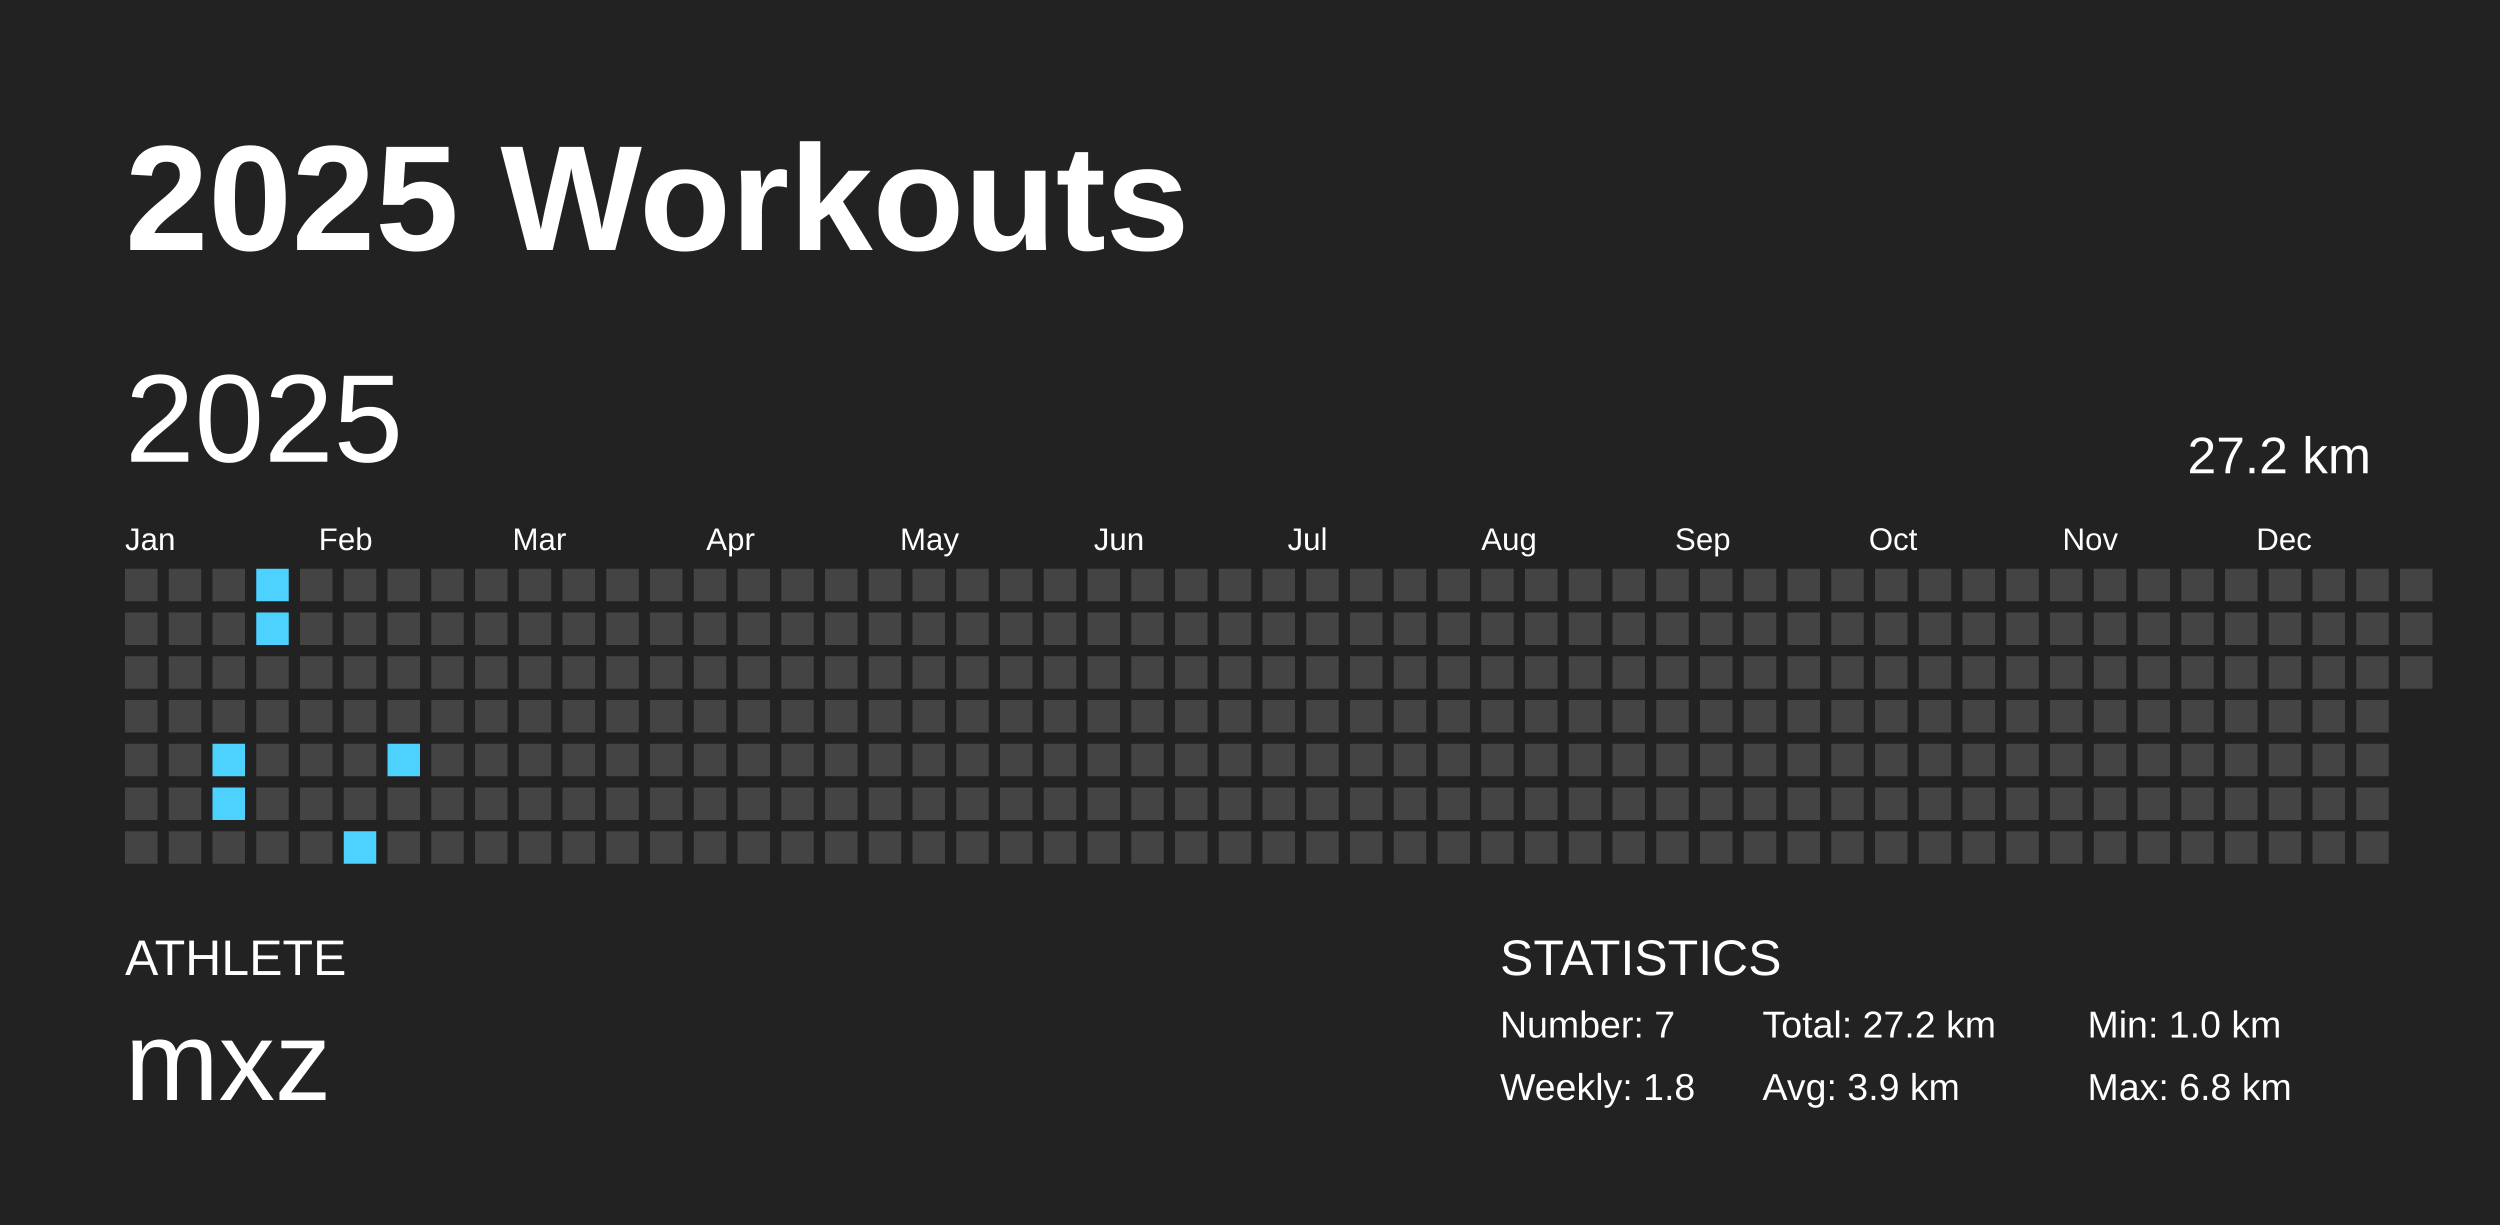
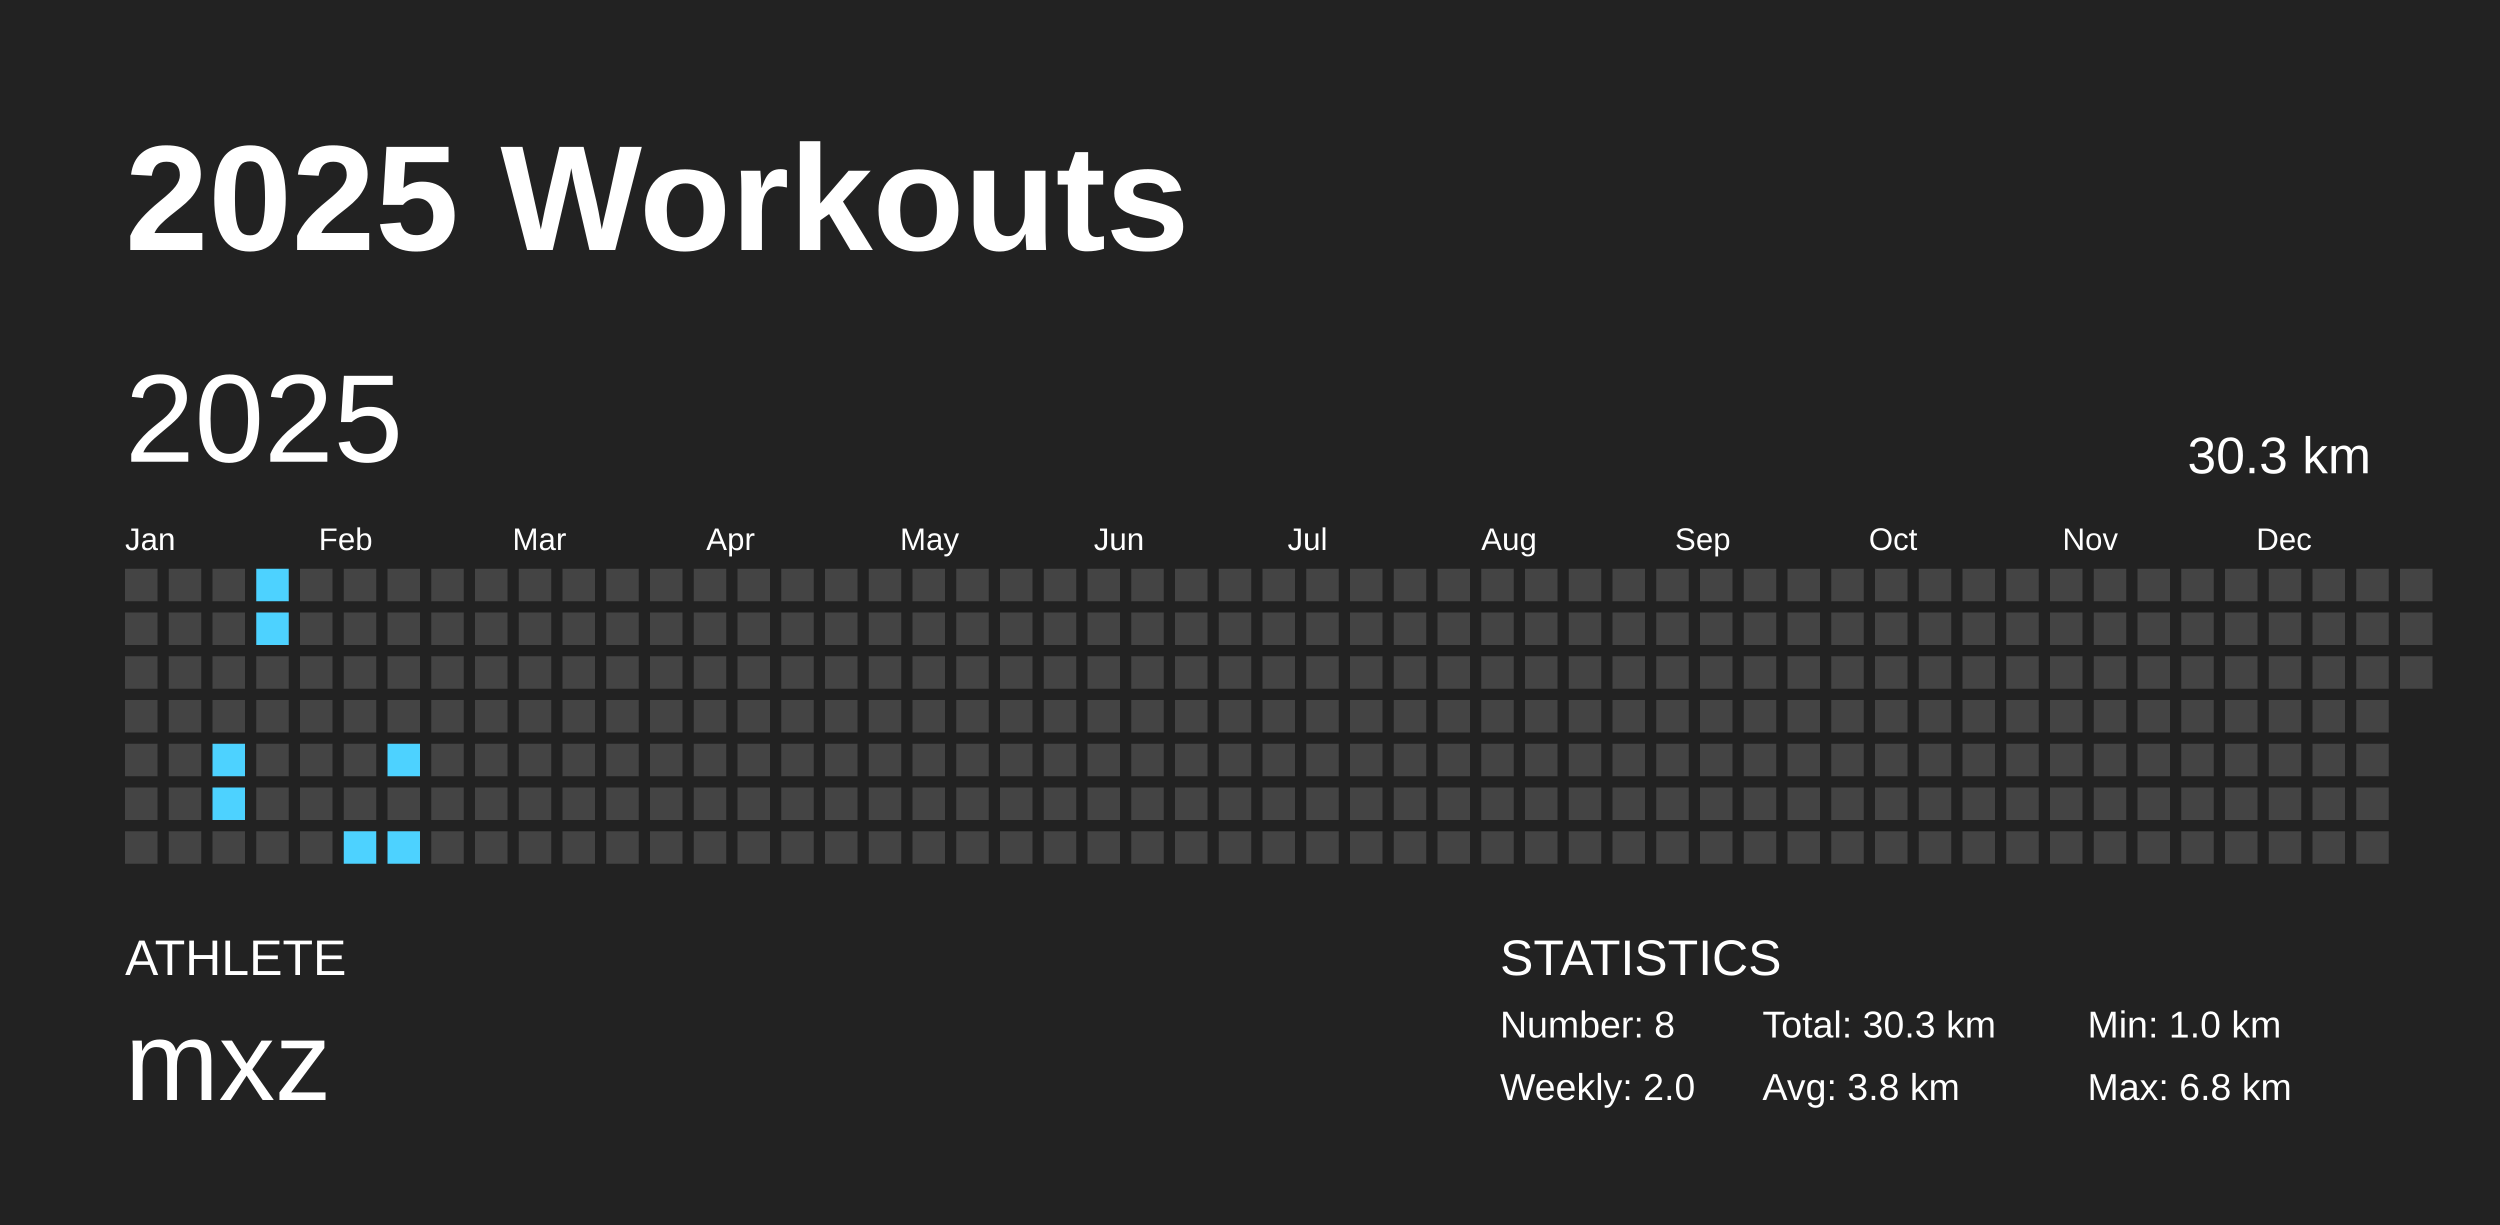
<svg xmlns="http://www.w3.org/2000/svg" baseProfile="full" height="98mm" version="1.1" viewBox="0,0,200,98" width="200mm">
  <defs />
  <rect fill="#222222" height="98" width="200" x="0" y="0" />
  <text fill="#FFFFFF" style="font-size:12px; font-family:Arial; font-weight:bold;" x="10" y="20">2025 Workouts</text>
  <text fill="#FFFFFF" style="font-size:4px; font-family:Arial" x="10" y="78">ATHLETE</text>
  <text fill="#FFFFFF" style="font-size:9px; font-family:Arial" x="10" y="88">mxz</text>
  <text fill="#FFFFFF" style="font-size:4px; font-family:Arial" x="120" y="78">STATISTICS</text>
-   <text fill="#FFFFFF" style="font-size:3px; font-family:Arial" x="120" y="83">Number: 7</text>
-   <text fill="#FFFFFF" style="font-size:3px; font-family:Arial" x="120" y="88">Weekly: 1.8</text>
-   <text fill="#FFFFFF" style="font-size:3px; font-family:Arial" x="141" y="83">Total: 27.2 km</text>
-   <text fill="#FFFFFF" style="font-size:3px; font-family:Arial" x="141" y="88">Avg: 3.9 km</text>
+   <text fill="#FFFFFF" style="font-size:3px; font-family:Arial" x="120" y="83">Number: 8</text>
+   <text fill="#FFFFFF" style="font-size:3px; font-family:Arial" x="120" y="88">Weekly: 2.0</text>
+   <text fill="#FFFFFF" style="font-size:3px; font-family:Arial" x="141" y="83">Total: 30.3 km</text>
+   <text fill="#FFFFFF" style="font-size:3px; font-family:Arial" x="141" y="88">Avg: 3.8 km</text>
  <text fill="#FFFFFF" style="font-size:3px; font-family:Arial" x="167" y="83">Min: 1.0 km</text>
  <text fill="#FFFFFF" style="font-size:3px; font-family:Arial" x="167" y="88">Max: 6.8 km</text>
  <text dominant-baseline="hanging" fill="#FFFFFF" style="font-size:10.0px; font-family:Arial;" x="10" y="30">2025</text>
-   <text dominant-baseline="hanging" fill="#FFFFFF" style="font-size:4.125px; font-family:Arial;" x="175" y="35">27.2 km</text>
+   <text dominant-baseline="hanging" fill="#FFFFFF" style="font-size:4.125px; font-family:Arial;" x="175" y="35">30.3 km</text>
  <text fill="#FFFFFF" style="font-size:2.5px; font-family:Arial" x="10.0" y="44">Jan</text>
  <text fill="#FFFFFF" style="font-size:2.5px; font-family:Arial" x="25.5" y="44">Feb</text>
  <text fill="#FFFFFF" style="font-size:2.5px; font-family:Arial" x="41.0" y="44">Mar</text>
  <text fill="#FFFFFF" style="font-size:2.5px; font-family:Arial" x="56.5" y="44">Apr</text>
  <text fill="#FFFFFF" style="font-size:2.5px; font-family:Arial" x="72.0" y="44">May</text>
  <text fill="#FFFFFF" style="font-size:2.5px; font-family:Arial" x="87.5" y="44">Jun</text>
  <text fill="#FFFFFF" style="font-size:2.5px; font-family:Arial" x="103.0" y="44">Jul</text>
  <text fill="#FFFFFF" style="font-size:2.5px; font-family:Arial" x="118.5" y="44">Aug</text>
  <text fill="#FFFFFF" style="font-size:2.5px; font-family:Arial" x="134.0" y="44">Sep</text>
  <text fill="#FFFFFF" style="font-size:2.5px; font-family:Arial" x="149.5" y="44">Oct</text>
  <text fill="#FFFFFF" style="font-size:2.5px; font-family:Arial" x="165.0" y="44">Nov</text>
  <text fill="#FFFFFF" style="font-size:2.5px; font-family:Arial" x="180.5" y="44">Dec</text>
  <rect fill="#444444" height="2.6" width="2.6" x="10.0" y="45.5" />
  <rect fill="#444444" height="2.6" width="2.6" x="10.0" y="49.0" />
  <rect fill="#444444" height="2.6" width="2.6" x="10.0" y="52.5" />
  <rect fill="#444444" height="2.6" width="2.6" x="10.0" y="56.0" />
  <rect fill="#444444" height="2.6" width="2.6" x="10.0" y="59.5" />
  <rect fill="#444444" height="2.6" width="2.6" x="10.0" y="63.0" />
  <rect fill="#444444" height="2.6" width="2.6" x="10.0" y="66.5" />
  <rect fill="#444444" height="2.6" width="2.6" x="13.5" y="45.5" />
  <rect fill="#444444" height="2.6" width="2.6" x="13.5" y="49.0" />
  <rect fill="#444444" height="2.6" width="2.6" x="13.5" y="52.5" />
  <rect fill="#444444" height="2.6" width="2.6" x="13.5" y="56.0" />
  <rect fill="#444444" height="2.6" width="2.6" x="13.5" y="59.5" />
  <rect fill="#444444" height="2.6" width="2.6" x="13.5" y="63.0" />
  <rect fill="#444444" height="2.6" width="2.6" x="13.5" y="66.5" />
  <rect fill="#444444" height="2.6" width="2.6" x="17.0" y="45.5" />
  <rect fill="#444444" height="2.6" width="2.6" x="17.0" y="49.0" />
  <rect fill="#444444" height="2.6" width="2.6" x="17.0" y="52.5" />
  <rect fill="#444444" height="2.6" width="2.6" x="17.0" y="56.0" />
  <rect fill="#4dd2ff" height="2.6" width="2.6" x="17.0" y="59.5" />
  <rect fill="#4dd2ff" height="2.6" width="2.6" x="17.0" y="63.0" />
  <rect fill="#444444" height="2.6" width="2.6" x="17.0" y="66.5" />
  <rect fill="#4dd2ff" height="2.6" width="2.6" x="20.5" y="45.5" />
  <rect fill="#4dd2ff" height="2.6" width="2.6" x="20.5" y="49.0" />
  <rect fill="#444444" height="2.6" width="2.6" x="20.5" y="52.5" />
  <rect fill="#444444" height="2.6" width="2.6" x="20.5" y="56.0" />
  <rect fill="#444444" height="2.6" width="2.6" x="20.5" y="59.5" />
  <rect fill="#444444" height="2.6" width="2.6" x="20.5" y="63.0" />
  <rect fill="#444444" height="2.6" width="2.6" x="20.5" y="66.5" />
  <rect fill="#444444" height="2.6" width="2.6" x="24.0" y="45.5" />
  <rect fill="#444444" height="2.6" width="2.6" x="24.0" y="49.0" />
  <rect fill="#444444" height="2.6" width="2.6" x="24.0" y="52.5" />
  <rect fill="#444444" height="2.6" width="2.6" x="24.0" y="56.0" />
  <rect fill="#444444" height="2.6" width="2.6" x="24.0" y="59.5" />
  <rect fill="#444444" height="2.6" width="2.6" x="24.0" y="63.0" />
  <rect fill="#444444" height="2.6" width="2.6" x="24.0" y="66.5" />
  <rect fill="#444444" height="2.6" width="2.6" x="27.5" y="45.5" />
  <rect fill="#444444" height="2.6" width="2.6" x="27.5" y="49.0" />
  <rect fill="#444444" height="2.6" width="2.6" x="27.5" y="52.5" />
  <rect fill="#444444" height="2.6" width="2.6" x="27.5" y="56.0" />
  <rect fill="#444444" height="2.6" width="2.6" x="27.5" y="59.5" />
  <rect fill="#444444" height="2.6" width="2.6" x="27.5" y="63.0" />
  <rect fill="#4dd2ff" height="2.6" width="2.6" x="27.5" y="66.5" />
  <rect fill="#444444" height="2.6" width="2.6" x="31.0" y="45.5" />
  <rect fill="#444444" height="2.6" width="2.6" x="31.0" y="49.0" />
  <rect fill="#444444" height="2.6" width="2.6" x="31.0" y="52.5" />
  <rect fill="#444444" height="2.6" width="2.6" x="31.0" y="56.0" />
  <rect fill="#4dd2ff" height="2.6" width="2.6" x="31.0" y="59.5" />
  <rect fill="#444444" height="2.6" width="2.6" x="31.0" y="63.0" />
-   <rect fill="#444444" height="2.6" width="2.6" x="31.0" y="66.5" />
+   <rect fill="#4dd2ff" height="2.6" width="2.6" x="31.0" y="66.5" />
  <rect fill="#444444" height="2.6" width="2.6" x="34.5" y="45.5" />
  <rect fill="#444444" height="2.6" width="2.6" x="34.5" y="49.0" />
  <rect fill="#444444" height="2.6" width="2.6" x="34.5" y="52.5" />
  <rect fill="#444444" height="2.6" width="2.6" x="34.5" y="56.0" />
  <rect fill="#444444" height="2.6" width="2.6" x="34.5" y="59.5" />
  <rect fill="#444444" height="2.6" width="2.6" x="34.5" y="63.0" />
  <rect fill="#444444" height="2.6" width="2.6" x="34.5" y="66.5" />
  <rect fill="#444444" height="2.6" width="2.6" x="38.0" y="45.5" />
  <rect fill="#444444" height="2.6" width="2.6" x="38.0" y="49.0" />
  <rect fill="#444444" height="2.6" width="2.6" x="38.0" y="52.5" />
  <rect fill="#444444" height="2.6" width="2.6" x="38.0" y="56.0" />
  <rect fill="#444444" height="2.6" width="2.6" x="38.0" y="59.5" />
  <rect fill="#444444" height="2.6" width="2.6" x="38.0" y="63.0" />
  <rect fill="#444444" height="2.6" width="2.6" x="38.0" y="66.5" />
  <rect fill="#444444" height="2.6" width="2.6" x="41.5" y="45.5" />
  <rect fill="#444444" height="2.6" width="2.6" x="41.5" y="49.0" />
  <rect fill="#444444" height="2.6" width="2.6" x="41.5" y="52.5" />
  <rect fill="#444444" height="2.6" width="2.6" x="41.5" y="56.0" />
  <rect fill="#444444" height="2.6" width="2.6" x="41.5" y="59.5" />
  <rect fill="#444444" height="2.6" width="2.6" x="41.5" y="63.0" />
  <rect fill="#444444" height="2.6" width="2.6" x="41.5" y="66.5" />
  <rect fill="#444444" height="2.6" width="2.6" x="45.0" y="45.5" />
  <rect fill="#444444" height="2.6" width="2.6" x="45.0" y="49.0" />
  <rect fill="#444444" height="2.6" width="2.6" x="45.0" y="52.5" />
  <rect fill="#444444" height="2.6" width="2.6" x="45.0" y="56.0" />
  <rect fill="#444444" height="2.6" width="2.6" x="45.0" y="59.5" />
  <rect fill="#444444" height="2.6" width="2.6" x="45.0" y="63.0" />
  <rect fill="#444444" height="2.6" width="2.6" x="45.0" y="66.5" />
  <rect fill="#444444" height="2.6" width="2.6" x="48.5" y="45.5" />
  <rect fill="#444444" height="2.6" width="2.6" x="48.5" y="49.0" />
  <rect fill="#444444" height="2.6" width="2.6" x="48.5" y="52.5" />
  <rect fill="#444444" height="2.6" width="2.6" x="48.5" y="56.0" />
  <rect fill="#444444" height="2.6" width="2.6" x="48.5" y="59.5" />
  <rect fill="#444444" height="2.6" width="2.6" x="48.5" y="63.0" />
  <rect fill="#444444" height="2.6" width="2.6" x="48.5" y="66.5" />
  <rect fill="#444444" height="2.6" width="2.6" x="52.0" y="45.5" />
  <rect fill="#444444" height="2.6" width="2.6" x="52.0" y="49.0" />
  <rect fill="#444444" height="2.6" width="2.6" x="52.0" y="52.5" />
  <rect fill="#444444" height="2.6" width="2.6" x="52.0" y="56.0" />
  <rect fill="#444444" height="2.6" width="2.6" x="52.0" y="59.5" />
  <rect fill="#444444" height="2.6" width="2.6" x="52.0" y="63.0" />
  <rect fill="#444444" height="2.6" width="2.6" x="52.0" y="66.5" />
  <rect fill="#444444" height="2.6" width="2.6" x="55.5" y="45.5" />
  <rect fill="#444444" height="2.6" width="2.6" x="55.5" y="49.0" />
  <rect fill="#444444" height="2.6" width="2.6" x="55.5" y="52.5" />
  <rect fill="#444444" height="2.6" width="2.6" x="55.5" y="56.0" />
  <rect fill="#444444" height="2.6" width="2.6" x="55.5" y="59.5" />
  <rect fill="#444444" height="2.6" width="2.6" x="55.5" y="63.0" />
  <rect fill="#444444" height="2.6" width="2.6" x="55.5" y="66.5" />
  <rect fill="#444444" height="2.6" width="2.6" x="59.0" y="45.5" />
  <rect fill="#444444" height="2.6" width="2.6" x="59.0" y="49.0" />
  <rect fill="#444444" height="2.6" width="2.6" x="59.0" y="52.5" />
  <rect fill="#444444" height="2.6" width="2.6" x="59.0" y="56.0" />
  <rect fill="#444444" height="2.6" width="2.6" x="59.0" y="59.5" />
  <rect fill="#444444" height="2.6" width="2.6" x="59.0" y="63.0" />
  <rect fill="#444444" height="2.6" width="2.6" x="59.0" y="66.5" />
  <rect fill="#444444" height="2.6" width="2.6" x="62.5" y="45.5" />
  <rect fill="#444444" height="2.6" width="2.6" x="62.5" y="49.0" />
  <rect fill="#444444" height="2.6" width="2.6" x="62.5" y="52.5" />
  <rect fill="#444444" height="2.6" width="2.6" x="62.5" y="56.0" />
  <rect fill="#444444" height="2.6" width="2.6" x="62.5" y="59.5" />
  <rect fill="#444444" height="2.6" width="2.6" x="62.5" y="63.0" />
  <rect fill="#444444" height="2.6" width="2.6" x="62.5" y="66.5" />
  <rect fill="#444444" height="2.6" width="2.6" x="66.0" y="45.5" />
  <rect fill="#444444" height="2.6" width="2.6" x="66.0" y="49.0" />
  <rect fill="#444444" height="2.6" width="2.6" x="66.0" y="52.5" />
  <rect fill="#444444" height="2.6" width="2.6" x="66.0" y="56.0" />
  <rect fill="#444444" height="2.6" width="2.6" x="66.0" y="59.5" />
  <rect fill="#444444" height="2.6" width="2.6" x="66.0" y="63.0" />
  <rect fill="#444444" height="2.6" width="2.6" x="66.0" y="66.5" />
  <rect fill="#444444" height="2.6" width="2.6" x="69.5" y="45.5" />
  <rect fill="#444444" height="2.6" width="2.6" x="69.5" y="49.0" />
  <rect fill="#444444" height="2.6" width="2.6" x="69.5" y="52.5" />
  <rect fill="#444444" height="2.6" width="2.6" x="69.5" y="56.0" />
  <rect fill="#444444" height="2.6" width="2.6" x="69.5" y="59.5" />
  <rect fill="#444444" height="2.6" width="2.6" x="69.5" y="63.0" />
  <rect fill="#444444" height="2.6" width="2.6" x="69.5" y="66.5" />
  <rect fill="#444444" height="2.6" width="2.6" x="73.0" y="45.5" />
  <rect fill="#444444" height="2.6" width="2.6" x="73.0" y="49.0" />
  <rect fill="#444444" height="2.6" width="2.6" x="73.0" y="52.5" />
  <rect fill="#444444" height="2.6" width="2.6" x="73.0" y="56.0" />
  <rect fill="#444444" height="2.6" width="2.6" x="73.0" y="59.5" />
  <rect fill="#444444" height="2.6" width="2.6" x="73.0" y="63.0" />
  <rect fill="#444444" height="2.6" width="2.6" x="73.0" y="66.5" />
  <rect fill="#444444" height="2.6" width="2.6" x="76.5" y="45.5" />
  <rect fill="#444444" height="2.6" width="2.6" x="76.5" y="49.0" />
  <rect fill="#444444" height="2.6" width="2.6" x="76.5" y="52.5" />
  <rect fill="#444444" height="2.6" width="2.6" x="76.5" y="56.0" />
  <rect fill="#444444" height="2.6" width="2.6" x="76.5" y="59.5" />
  <rect fill="#444444" height="2.6" width="2.6" x="76.5" y="63.0" />
  <rect fill="#444444" height="2.6" width="2.6" x="76.5" y="66.5" />
  <rect fill="#444444" height="2.6" width="2.6" x="80.0" y="45.5" />
  <rect fill="#444444" height="2.6" width="2.6" x="80.0" y="49.0" />
  <rect fill="#444444" height="2.6" width="2.6" x="80.0" y="52.5" />
  <rect fill="#444444" height="2.6" width="2.6" x="80.0" y="56.0" />
  <rect fill="#444444" height="2.6" width="2.6" x="80.0" y="59.5" />
  <rect fill="#444444" height="2.6" width="2.6" x="80.0" y="63.0" />
  <rect fill="#444444" height="2.6" width="2.6" x="80.0" y="66.5" />
  <rect fill="#444444" height="2.6" width="2.6" x="83.5" y="45.5" />
  <rect fill="#444444" height="2.6" width="2.6" x="83.5" y="49.0" />
  <rect fill="#444444" height="2.6" width="2.6" x="83.5" y="52.5" />
  <rect fill="#444444" height="2.6" width="2.6" x="83.5" y="56.0" />
  <rect fill="#444444" height="2.6" width="2.6" x="83.5" y="59.5" />
  <rect fill="#444444" height="2.6" width="2.6" x="83.5" y="63.0" />
  <rect fill="#444444" height="2.6" width="2.6" x="83.5" y="66.5" />
  <rect fill="#444444" height="2.6" width="2.6" x="87.0" y="45.5" />
  <rect fill="#444444" height="2.6" width="2.6" x="87.0" y="49.0" />
  <rect fill="#444444" height="2.6" width="2.6" x="87.0" y="52.5" />
  <rect fill="#444444" height="2.6" width="2.6" x="87.0" y="56.0" />
  <rect fill="#444444" height="2.6" width="2.6" x="87.0" y="59.5" />
  <rect fill="#444444" height="2.6" width="2.6" x="87.0" y="63.0" />
  <rect fill="#444444" height="2.6" width="2.6" x="87.0" y="66.5" />
  <rect fill="#444444" height="2.6" width="2.6" x="90.5" y="45.5" />
  <rect fill="#444444" height="2.6" width="2.6" x="90.5" y="49.0" />
  <rect fill="#444444" height="2.6" width="2.6" x="90.5" y="52.5" />
  <rect fill="#444444" height="2.6" width="2.6" x="90.5" y="56.0" />
  <rect fill="#444444" height="2.6" width="2.6" x="90.5" y="59.5" />
  <rect fill="#444444" height="2.6" width="2.6" x="90.5" y="63.0" />
  <rect fill="#444444" height="2.6" width="2.6" x="90.5" y="66.5" />
  <rect fill="#444444" height="2.6" width="2.6" x="94.0" y="45.5" />
  <rect fill="#444444" height="2.6" width="2.6" x="94.0" y="49.0" />
  <rect fill="#444444" height="2.6" width="2.6" x="94.0" y="52.5" />
  <rect fill="#444444" height="2.6" width="2.6" x="94.0" y="56.0" />
  <rect fill="#444444" height="2.6" width="2.6" x="94.0" y="59.5" />
  <rect fill="#444444" height="2.6" width="2.6" x="94.0" y="63.0" />
  <rect fill="#444444" height="2.6" width="2.6" x="94.0" y="66.5" />
  <rect fill="#444444" height="2.6" width="2.6" x="97.5" y="45.5" />
  <rect fill="#444444" height="2.6" width="2.6" x="97.5" y="49.0" />
  <rect fill="#444444" height="2.6" width="2.6" x="97.5" y="52.5" />
  <rect fill="#444444" height="2.6" width="2.6" x="97.5" y="56.0" />
  <rect fill="#444444" height="2.6" width="2.6" x="97.5" y="59.5" />
  <rect fill="#444444" height="2.6" width="2.6" x="97.5" y="63.0" />
  <rect fill="#444444" height="2.6" width="2.6" x="97.5" y="66.5" />
  <rect fill="#444444" height="2.6" width="2.6" x="101.0" y="45.5" />
  <rect fill="#444444" height="2.6" width="2.6" x="101.0" y="49.0" />
  <rect fill="#444444" height="2.6" width="2.6" x="101.0" y="52.5" />
  <rect fill="#444444" height="2.6" width="2.6" x="101.0" y="56.0" />
  <rect fill="#444444" height="2.6" width="2.6" x="101.0" y="59.5" />
  <rect fill="#444444" height="2.6" width="2.6" x="101.0" y="63.0" />
  <rect fill="#444444" height="2.6" width="2.6" x="101.0" y="66.5" />
  <rect fill="#444444" height="2.6" width="2.6" x="104.5" y="45.5" />
  <rect fill="#444444" height="2.6" width="2.6" x="104.5" y="49.0" />
  <rect fill="#444444" height="2.6" width="2.6" x="104.5" y="52.5" />
  <rect fill="#444444" height="2.6" width="2.6" x="104.5" y="56.0" />
  <rect fill="#444444" height="2.6" width="2.6" x="104.5" y="59.5" />
  <rect fill="#444444" height="2.6" width="2.6" x="104.5" y="63.0" />
  <rect fill="#444444" height="2.6" width="2.6" x="104.5" y="66.5" />
  <rect fill="#444444" height="2.6" width="2.6" x="108.0" y="45.5" />
  <rect fill="#444444" height="2.6" width="2.6" x="108.0" y="49.0" />
  <rect fill="#444444" height="2.6" width="2.6" x="108.0" y="52.5" />
  <rect fill="#444444" height="2.6" width="2.6" x="108.0" y="56.0" />
  <rect fill="#444444" height="2.6" width="2.6" x="108.0" y="59.5" />
  <rect fill="#444444" height="2.6" width="2.6" x="108.0" y="63.0" />
  <rect fill="#444444" height="2.6" width="2.6" x="108.0" y="66.5" />
  <rect fill="#444444" height="2.6" width="2.6" x="111.5" y="45.5" />
  <rect fill="#444444" height="2.6" width="2.6" x="111.5" y="49.0" />
  <rect fill="#444444" height="2.6" width="2.6" x="111.5" y="52.5" />
  <rect fill="#444444" height="2.6" width="2.6" x="111.5" y="56.0" />
  <rect fill="#444444" height="2.6" width="2.6" x="111.5" y="59.5" />
  <rect fill="#444444" height="2.6" width="2.6" x="111.5" y="63.0" />
  <rect fill="#444444" height="2.6" width="2.6" x="111.5" y="66.5" />
  <rect fill="#444444" height="2.6" width="2.6" x="115.0" y="45.5" />
  <rect fill="#444444" height="2.6" width="2.6" x="115.0" y="49.0" />
  <rect fill="#444444" height="2.6" width="2.6" x="115.0" y="52.5" />
  <rect fill="#444444" height="2.6" width="2.6" x="115.0" y="56.0" />
  <rect fill="#444444" height="2.6" width="2.6" x="115.0" y="59.5" />
  <rect fill="#444444" height="2.6" width="2.6" x="115.0" y="63.0" />
  <rect fill="#444444" height="2.6" width="2.6" x="115.0" y="66.5" />
  <rect fill="#444444" height="2.6" width="2.6" x="118.5" y="45.5" />
  <rect fill="#444444" height="2.6" width="2.6" x="118.5" y="49.0" />
  <rect fill="#444444" height="2.6" width="2.6" x="118.5" y="52.5" />
  <rect fill="#444444" height="2.6" width="2.6" x="118.5" y="56.0" />
  <rect fill="#444444" height="2.6" width="2.6" x="118.5" y="59.5" />
  <rect fill="#444444" height="2.6" width="2.6" x="118.5" y="63.0" />
  <rect fill="#444444" height="2.6" width="2.6" x="118.5" y="66.5" />
  <rect fill="#444444" height="2.6" width="2.6" x="122.0" y="45.5" />
  <rect fill="#444444" height="2.6" width="2.6" x="122.0" y="49.0" />
  <rect fill="#444444" height="2.6" width="2.6" x="122.0" y="52.5" />
  <rect fill="#444444" height="2.6" width="2.6" x="122.0" y="56.0" />
  <rect fill="#444444" height="2.6" width="2.6" x="122.0" y="59.5" />
  <rect fill="#444444" height="2.6" width="2.6" x="122.0" y="63.0" />
  <rect fill="#444444" height="2.6" width="2.6" x="122.0" y="66.5" />
  <rect fill="#444444" height="2.6" width="2.6" x="125.5" y="45.5" />
  <rect fill="#444444" height="2.6" width="2.6" x="125.5" y="49.0" />
  <rect fill="#444444" height="2.6" width="2.6" x="125.5" y="52.5" />
  <rect fill="#444444" height="2.6" width="2.6" x="125.5" y="56.0" />
  <rect fill="#444444" height="2.6" width="2.6" x="125.5" y="59.5" />
  <rect fill="#444444" height="2.6" width="2.6" x="125.5" y="63.0" />
  <rect fill="#444444" height="2.6" width="2.6" x="125.5" y="66.5" />
  <rect fill="#444444" height="2.6" width="2.6" x="129.0" y="45.5" />
  <rect fill="#444444" height="2.6" width="2.6" x="129.0" y="49.0" />
  <rect fill="#444444" height="2.6" width="2.6" x="129.0" y="52.5" />
  <rect fill="#444444" height="2.6" width="2.6" x="129.0" y="56.0" />
  <rect fill="#444444" height="2.6" width="2.6" x="129.0" y="59.5" />
  <rect fill="#444444" height="2.6" width="2.6" x="129.0" y="63.0" />
  <rect fill="#444444" height="2.6" width="2.6" x="129.0" y="66.5" />
  <rect fill="#444444" height="2.6" width="2.6" x="132.5" y="45.5" />
  <rect fill="#444444" height="2.6" width="2.6" x="132.5" y="49.0" />
  <rect fill="#444444" height="2.6" width="2.6" x="132.5" y="52.5" />
  <rect fill="#444444" height="2.6" width="2.6" x="132.5" y="56.0" />
  <rect fill="#444444" height="2.6" width="2.6" x="132.5" y="59.5" />
  <rect fill="#444444" height="2.6" width="2.6" x="132.5" y="63.0" />
  <rect fill="#444444" height="2.6" width="2.6" x="132.5" y="66.5" />
  <rect fill="#444444" height="2.6" width="2.6" x="136.0" y="45.5" />
  <rect fill="#444444" height="2.6" width="2.6" x="136.0" y="49.0" />
  <rect fill="#444444" height="2.6" width="2.6" x="136.0" y="52.5" />
  <rect fill="#444444" height="2.6" width="2.6" x="136.0" y="56.0" />
  <rect fill="#444444" height="2.6" width="2.6" x="136.0" y="59.5" />
  <rect fill="#444444" height="2.6" width="2.6" x="136.0" y="63.0" />
  <rect fill="#444444" height="2.6" width="2.6" x="136.0" y="66.5" />
  <rect fill="#444444" height="2.6" width="2.6" x="139.5" y="45.5" />
  <rect fill="#444444" height="2.6" width="2.6" x="139.5" y="49.0" />
  <rect fill="#444444" height="2.6" width="2.6" x="139.5" y="52.5" />
  <rect fill="#444444" height="2.6" width="2.6" x="139.5" y="56.0" />
  <rect fill="#444444" height="2.6" width="2.6" x="139.5" y="59.5" />
  <rect fill="#444444" height="2.6" width="2.6" x="139.5" y="63.0" />
  <rect fill="#444444" height="2.6" width="2.6" x="139.5" y="66.5" />
  <rect fill="#444444" height="2.6" width="2.6" x="143.0" y="45.5" />
  <rect fill="#444444" height="2.6" width="2.6" x="143.0" y="49.0" />
  <rect fill="#444444" height="2.6" width="2.6" x="143.0" y="52.5" />
  <rect fill="#444444" height="2.6" width="2.6" x="143.0" y="56.0" />
  <rect fill="#444444" height="2.6" width="2.6" x="143.0" y="59.5" />
  <rect fill="#444444" height="2.6" width="2.6" x="143.0" y="63.0" />
  <rect fill="#444444" height="2.6" width="2.6" x="143.0" y="66.5" />
  <rect fill="#444444" height="2.6" width="2.6" x="146.5" y="45.5" />
  <rect fill="#444444" height="2.6" width="2.6" x="146.5" y="49.0" />
  <rect fill="#444444" height="2.6" width="2.6" x="146.5" y="52.5" />
  <rect fill="#444444" height="2.6" width="2.6" x="146.5" y="56.0" />
  <rect fill="#444444" height="2.6" width="2.6" x="146.5" y="59.5" />
  <rect fill="#444444" height="2.6" width="2.6" x="146.5" y="63.0" />
  <rect fill="#444444" height="2.6" width="2.6" x="146.5" y="66.5" />
  <rect fill="#444444" height="2.6" width="2.6" x="150.0" y="45.5" />
  <rect fill="#444444" height="2.6" width="2.6" x="150.0" y="49.0" />
  <rect fill="#444444" height="2.6" width="2.6" x="150.0" y="52.5" />
  <rect fill="#444444" height="2.6" width="2.6" x="150.0" y="56.0" />
  <rect fill="#444444" height="2.6" width="2.6" x="150.0" y="59.5" />
  <rect fill="#444444" height="2.6" width="2.6" x="150.0" y="63.0" />
  <rect fill="#444444" height="2.6" width="2.6" x="150.0" y="66.5" />
  <rect fill="#444444" height="2.6" width="2.6" x="153.5" y="45.5" />
  <rect fill="#444444" height="2.6" width="2.6" x="153.5" y="49.0" />
  <rect fill="#444444" height="2.6" width="2.6" x="153.5" y="52.5" />
  <rect fill="#444444" height="2.6" width="2.6" x="153.5" y="56.0" />
  <rect fill="#444444" height="2.6" width="2.6" x="153.5" y="59.5" />
  <rect fill="#444444" height="2.6" width="2.6" x="153.5" y="63.0" />
  <rect fill="#444444" height="2.6" width="2.6" x="153.5" y="66.5" />
  <rect fill="#444444" height="2.6" width="2.6" x="157.0" y="45.5" />
  <rect fill="#444444" height="2.6" width="2.6" x="157.0" y="49.0" />
  <rect fill="#444444" height="2.6" width="2.6" x="157.0" y="52.5" />
  <rect fill="#444444" height="2.6" width="2.6" x="157.0" y="56.0" />
  <rect fill="#444444" height="2.6" width="2.6" x="157.0" y="59.5" />
  <rect fill="#444444" height="2.6" width="2.6" x="157.0" y="63.0" />
  <rect fill="#444444" height="2.6" width="2.6" x="157.0" y="66.5" />
  <rect fill="#444444" height="2.6" width="2.6" x="160.5" y="45.5" />
  <rect fill="#444444" height="2.6" width="2.6" x="160.5" y="49.0" />
  <rect fill="#444444" height="2.6" width="2.6" x="160.5" y="52.5" />
  <rect fill="#444444" height="2.6" width="2.6" x="160.5" y="56.0" />
  <rect fill="#444444" height="2.6" width="2.6" x="160.5" y="59.5" />
  <rect fill="#444444" height="2.6" width="2.6" x="160.5" y="63.0" />
  <rect fill="#444444" height="2.6" width="2.6" x="160.5" y="66.5" />
  <rect fill="#444444" height="2.6" width="2.6" x="164.0" y="45.5" />
  <rect fill="#444444" height="2.6" width="2.6" x="164.0" y="49.0" />
  <rect fill="#444444" height="2.6" width="2.6" x="164.0" y="52.5" />
  <rect fill="#444444" height="2.6" width="2.6" x="164.0" y="56.0" />
  <rect fill="#444444" height="2.6" width="2.6" x="164.0" y="59.5" />
  <rect fill="#444444" height="2.6" width="2.6" x="164.0" y="63.0" />
  <rect fill="#444444" height="2.6" width="2.6" x="164.0" y="66.5" />
  <rect fill="#444444" height="2.6" width="2.6" x="167.5" y="45.5" />
  <rect fill="#444444" height="2.6" width="2.6" x="167.5" y="49.0" />
  <rect fill="#444444" height="2.6" width="2.6" x="167.5" y="52.5" />
  <rect fill="#444444" height="2.6" width="2.6" x="167.5" y="56.0" />
  <rect fill="#444444" height="2.6" width="2.6" x="167.5" y="59.5" />
  <rect fill="#444444" height="2.6" width="2.6" x="167.5" y="63.0" />
  <rect fill="#444444" height="2.6" width="2.6" x="167.5" y="66.5" />
  <rect fill="#444444" height="2.6" width="2.6" x="171.0" y="45.5" />
  <rect fill="#444444" height="2.6" width="2.6" x="171.0" y="49.0" />
  <rect fill="#444444" height="2.6" width="2.6" x="171.0" y="52.5" />
  <rect fill="#444444" height="2.6" width="2.6" x="171.0" y="56.0" />
  <rect fill="#444444" height="2.6" width="2.6" x="171.0" y="59.5" />
  <rect fill="#444444" height="2.6" width="2.6" x="171.0" y="63.0" />
  <rect fill="#444444" height="2.6" width="2.6" x="171.0" y="66.5" />
  <rect fill="#444444" height="2.6" width="2.6" x="174.5" y="45.5" />
  <rect fill="#444444" height="2.6" width="2.6" x="174.5" y="49.0" />
  <rect fill="#444444" height="2.6" width="2.6" x="174.5" y="52.5" />
  <rect fill="#444444" height="2.6" width="2.6" x="174.5" y="56.0" />
  <rect fill="#444444" height="2.6" width="2.6" x="174.5" y="59.5" />
  <rect fill="#444444" height="2.6" width="2.6" x="174.5" y="63.0" />
  <rect fill="#444444" height="2.6" width="2.6" x="174.5" y="66.5" />
  <rect fill="#444444" height="2.6" width="2.6" x="178.0" y="45.5" />
  <rect fill="#444444" height="2.6" width="2.6" x="178.0" y="49.0" />
  <rect fill="#444444" height="2.6" width="2.6" x="178.0" y="52.5" />
  <rect fill="#444444" height="2.6" width="2.6" x="178.0" y="56.0" />
  <rect fill="#444444" height="2.6" width="2.6" x="178.0" y="59.5" />
  <rect fill="#444444" height="2.6" width="2.6" x="178.0" y="63.0" />
  <rect fill="#444444" height="2.6" width="2.6" x="178.0" y="66.5" />
  <rect fill="#444444" height="2.6" width="2.6" x="181.5" y="45.5" />
  <rect fill="#444444" height="2.6" width="2.6" x="181.5" y="49.0" />
  <rect fill="#444444" height="2.6" width="2.6" x="181.5" y="52.5" />
  <rect fill="#444444" height="2.6" width="2.6" x="181.5" y="56.0" />
  <rect fill="#444444" height="2.6" width="2.6" x="181.5" y="59.5" />
  <rect fill="#444444" height="2.6" width="2.6" x="181.5" y="63.0" />
  <rect fill="#444444" height="2.6" width="2.6" x="181.5" y="66.5" />
  <rect fill="#444444" height="2.6" width="2.6" x="185.0" y="45.5" />
  <rect fill="#444444" height="2.6" width="2.6" x="185.0" y="49.0" />
  <rect fill="#444444" height="2.6" width="2.6" x="185.0" y="52.5" />
  <rect fill="#444444" height="2.6" width="2.6" x="185.0" y="56.0" />
  <rect fill="#444444" height="2.6" width="2.6" x="185.0" y="59.5" />
  <rect fill="#444444" height="2.6" width="2.6" x="185.0" y="63.0" />
  <rect fill="#444444" height="2.6" width="2.6" x="185.0" y="66.5" />
  <rect fill="#444444" height="2.6" width="2.6" x="188.5" y="45.5" />
  <rect fill="#444444" height="2.6" width="2.6" x="188.5" y="49.0" />
  <rect fill="#444444" height="2.6" width="2.6" x="188.5" y="52.5" />
  <rect fill="#444444" height="2.6" width="2.6" x="188.5" y="56.0" />
  <rect fill="#444444" height="2.6" width="2.6" x="188.5" y="59.5" />
  <rect fill="#444444" height="2.6" width="2.6" x="188.5" y="63.0" />
  <rect fill="#444444" height="2.6" width="2.6" x="188.5" y="66.5" />
  <rect fill="#444444" height="2.6" width="2.6" x="192.0" y="45.5" />
  <rect fill="#444444" height="2.6" width="2.6" x="192.0" y="49.0" />
  <rect fill="#444444" height="2.6" width="2.6" x="192.0" y="52.5" />
</svg>
